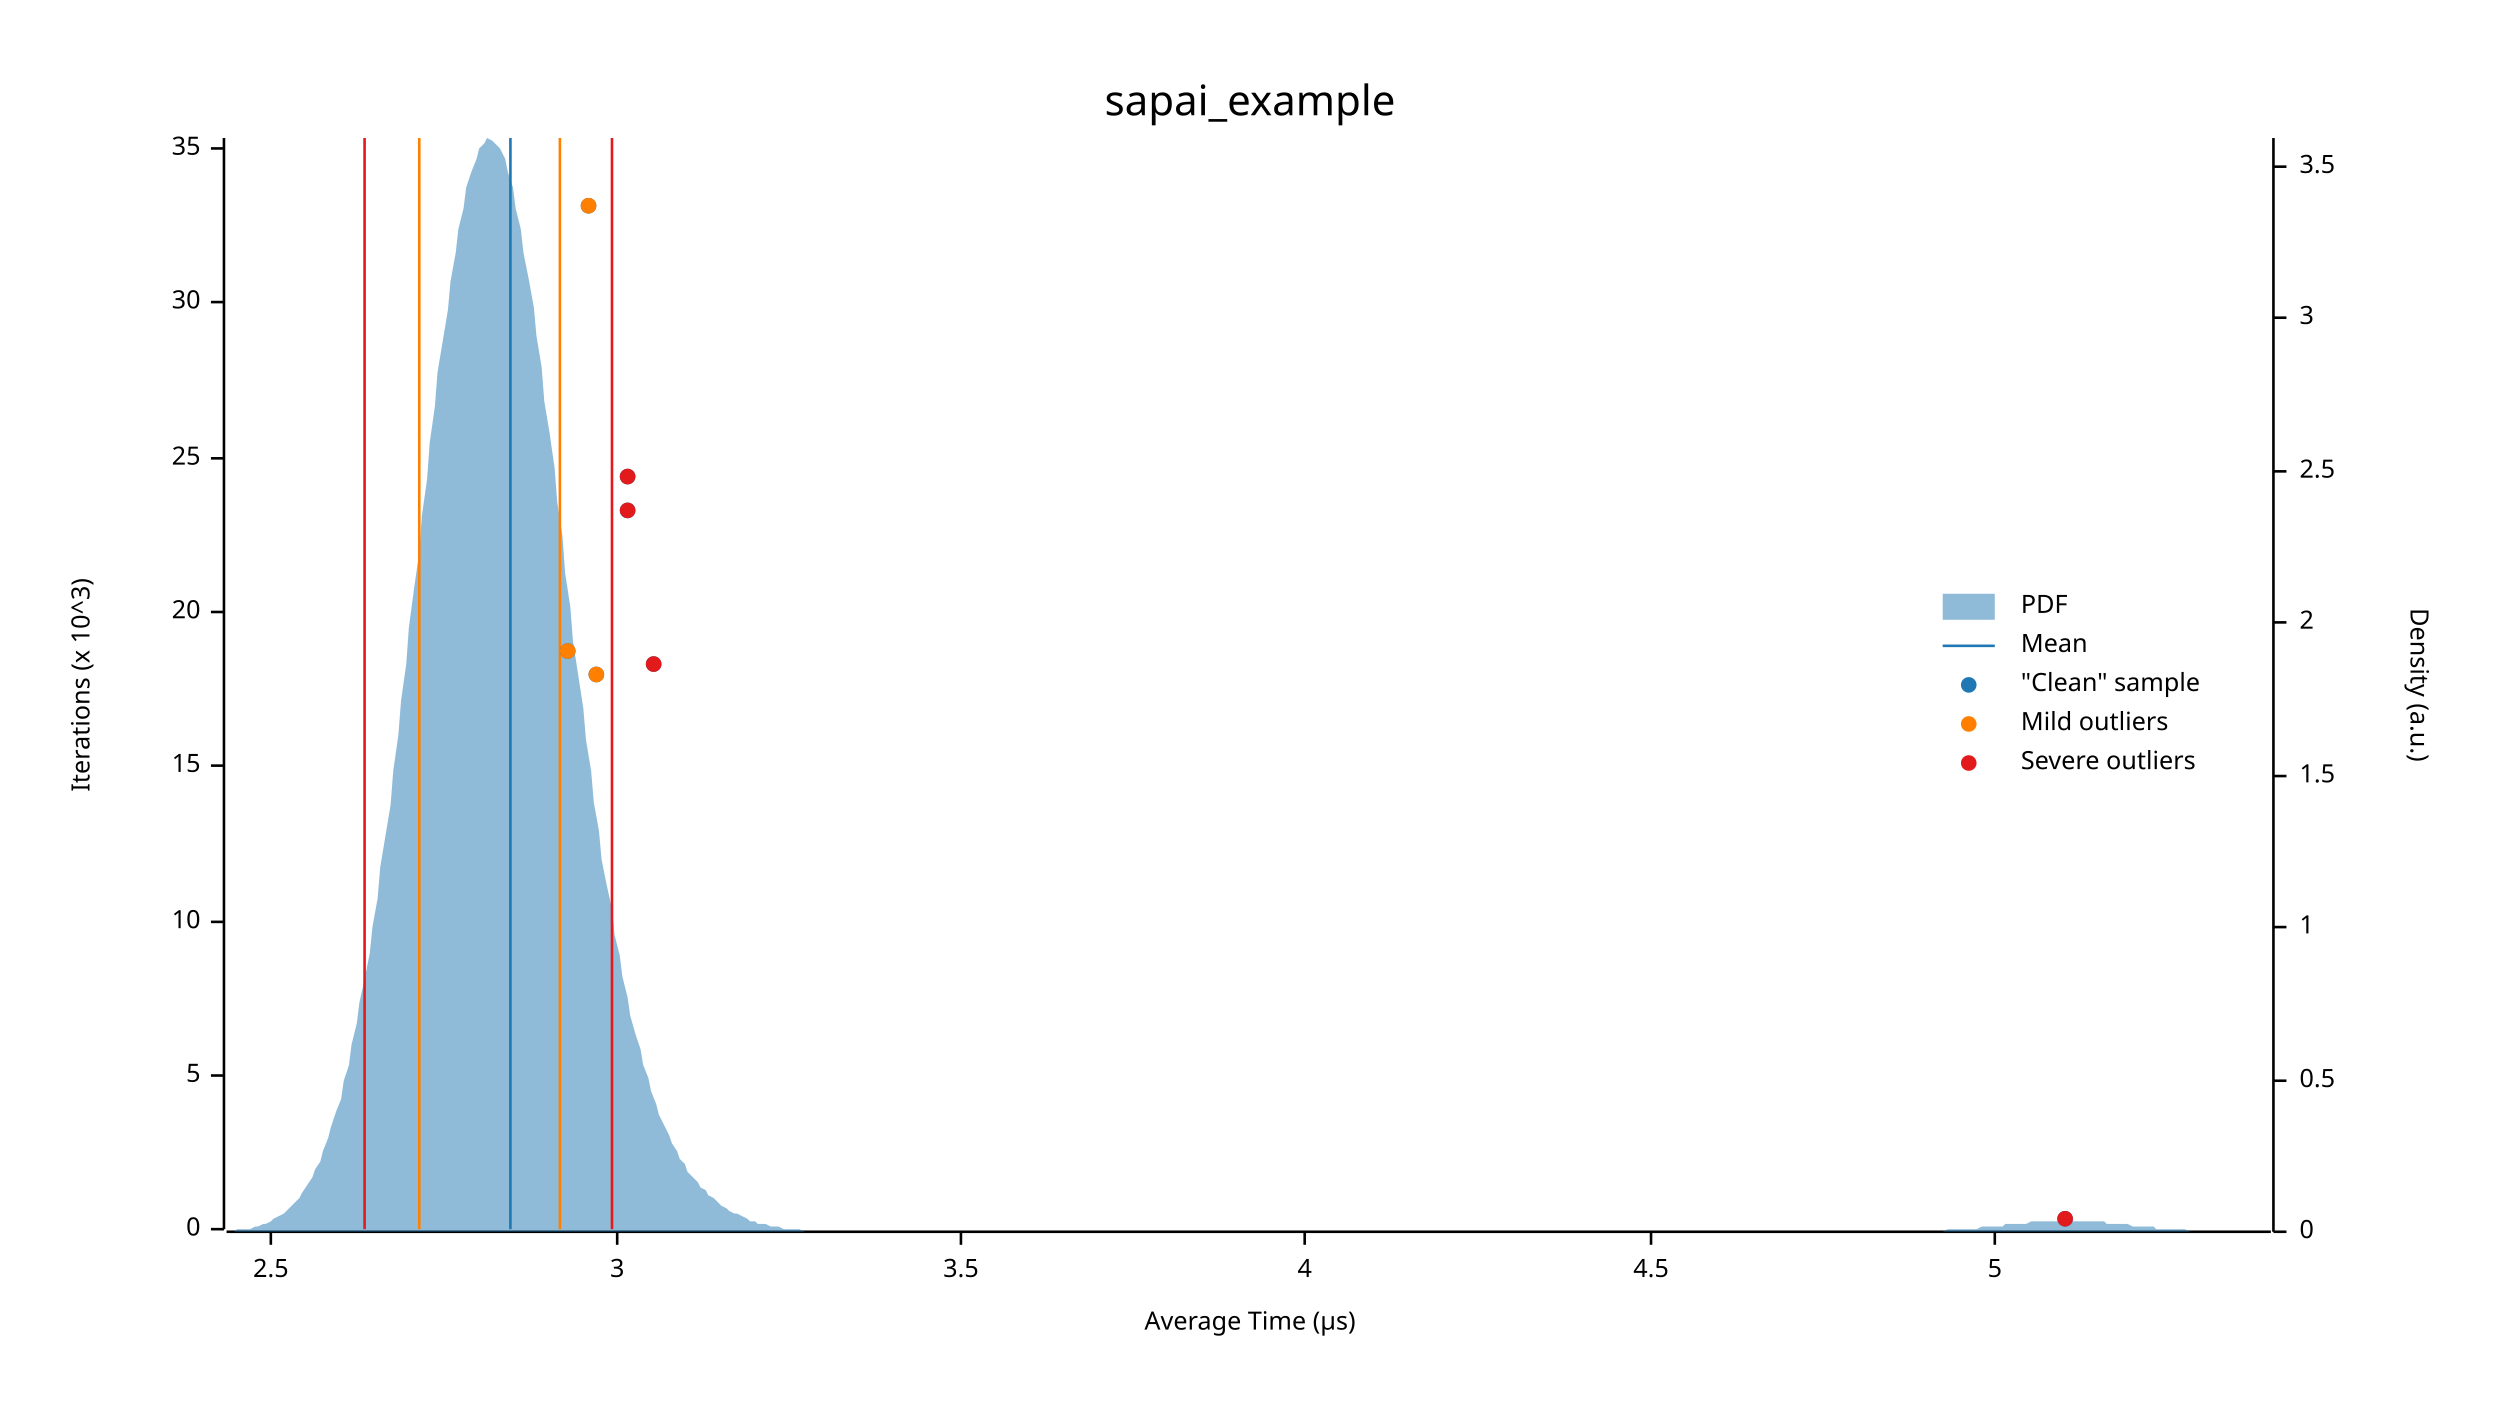
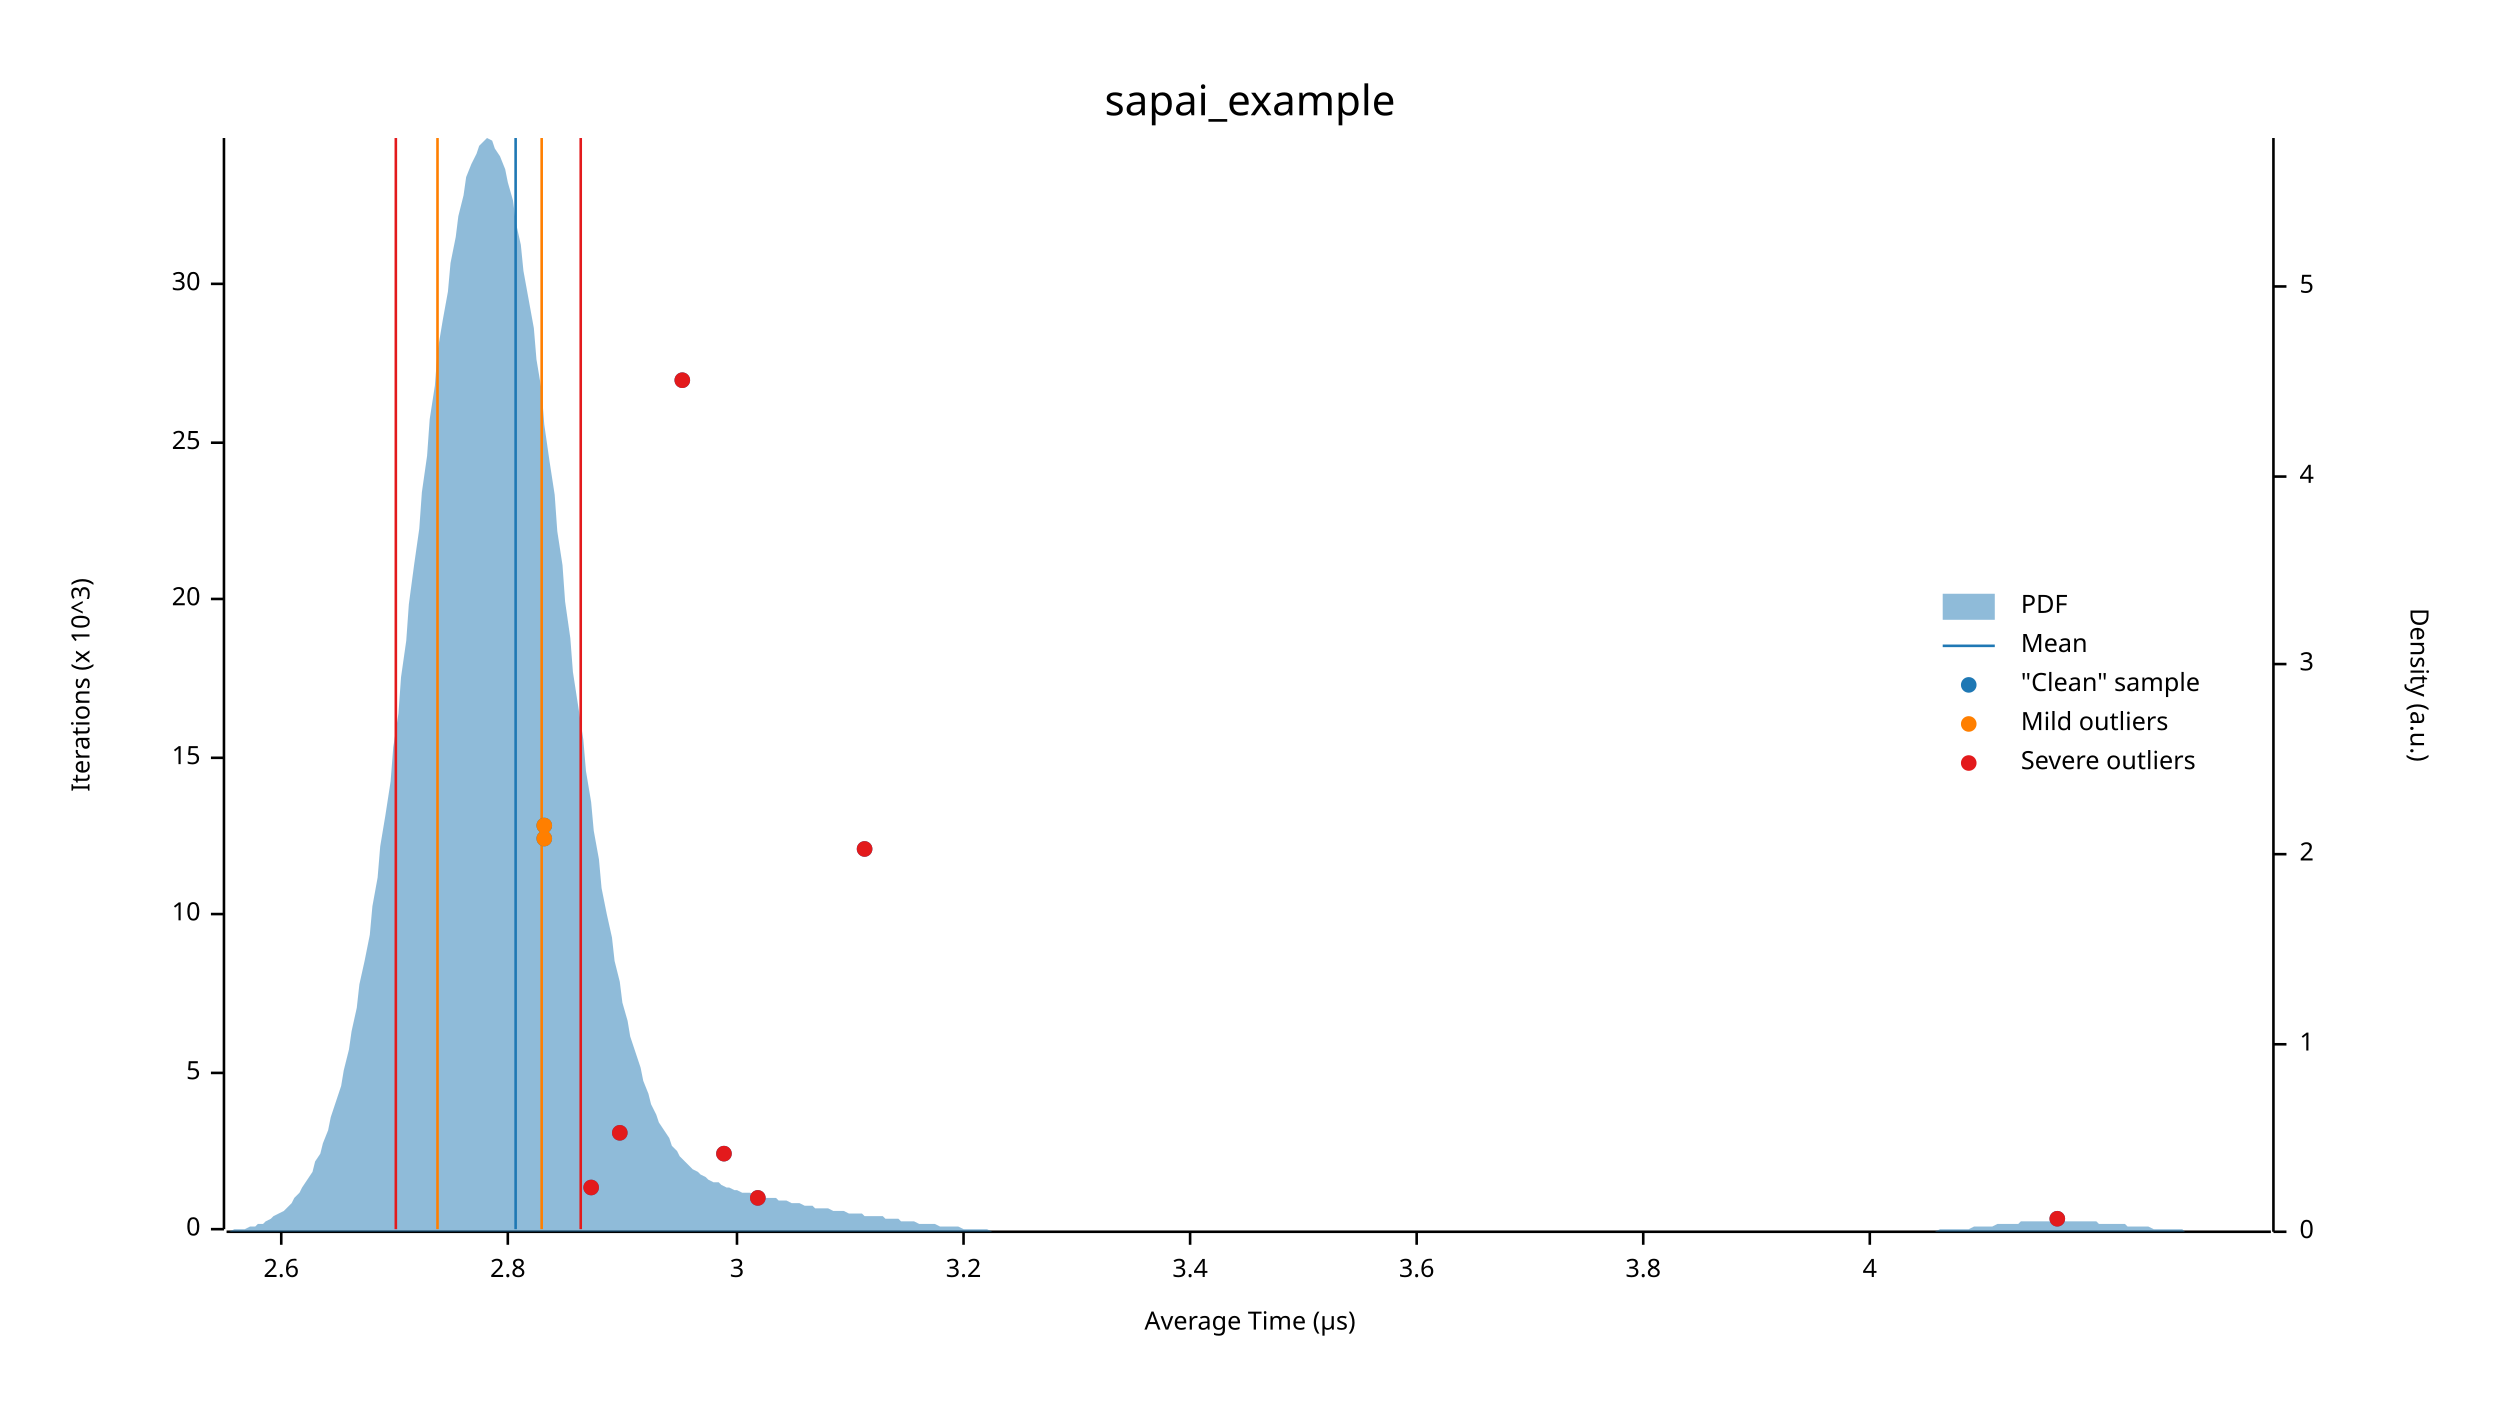
<svg xmlns="http://www.w3.org/2000/svg" width="960" height="540" viewBox="0 0 960 540">
  <text x="480" y="32" dy="0.76em" text-anchor="middle" font-family="sans-serif" font-size="16.129" opacity="1" fill="#000000">
sapai_example
</text>
  <text x="27" y="263" dy="0.76em" text-anchor="middle" font-family="sans-serif" font-size="9.677" opacity="1" fill="#000000" transform="rotate(270, 27, 263)">
Iterations (x 10^3)
</text>
  <text x="480" y="513" dy="-0.5ex" text-anchor="middle" font-family="sans-serif" font-size="9.677" opacity="1" fill="#000000">
Average Time (µs)
</text>
  <polyline fill="none" opacity="1" stroke="#000000" stroke-width="1" points="86,53 86,472 " />
  <text x="77" y="472" dy="0.5ex" text-anchor="end" font-family="sans-serif" font-size="9.677" opacity="1" fill="#000000">
0
</text>
  <polyline fill="none" opacity="1" stroke="#000000" stroke-width="1" points="81,472 86,472 " />
-   <text x="77" y="413" dy="0.5ex" text-anchor="end" font-family="sans-serif" font-size="9.677" opacity="1" fill="#000000">
+   <text x="77" y="412" dy="0.5ex" text-anchor="end" font-family="sans-serif" font-size="9.677" opacity="1" fill="#000000">
5
</text>
-   <polyline fill="none" opacity="1" stroke="#000000" stroke-width="1" points="81,413 86,413 " />
-   <text x="77" y="354" dy="0.5ex" text-anchor="end" font-family="sans-serif" font-size="9.677" opacity="1" fill="#000000">
+   <polyline fill="none" opacity="1" stroke="#000000" stroke-width="1" points="81,412 86,412 " />
+   <text x="77" y="351" dy="0.5ex" text-anchor="end" font-family="sans-serif" font-size="9.677" opacity="1" fill="#000000">
10
</text>
-   <polyline fill="none" opacity="1" stroke="#000000" stroke-width="1" points="81,354 86,354 " />
-   <text x="77" y="294" dy="0.5ex" text-anchor="end" font-family="sans-serif" font-size="9.677" opacity="1" fill="#000000">
+   <polyline fill="none" opacity="1" stroke="#000000" stroke-width="1" points="81,351 86,351 " />
+   <text x="77" y="291" dy="0.5ex" text-anchor="end" font-family="sans-serif" font-size="9.677" opacity="1" fill="#000000">
15
</text>
-   <polyline fill="none" opacity="1" stroke="#000000" stroke-width="1" points="81,294 86,294 " />
-   <text x="77" y="235" dy="0.5ex" text-anchor="end" font-family="sans-serif" font-size="9.677" opacity="1" fill="#000000">
+   <polyline fill="none" opacity="1" stroke="#000000" stroke-width="1" points="81,291 86,291 " />
+   <text x="77" y="230" dy="0.5ex" text-anchor="end" font-family="sans-serif" font-size="9.677" opacity="1" fill="#000000">
20
</text>
-   <polyline fill="none" opacity="1" stroke="#000000" stroke-width="1" points="81,235 86,235 " />
-   <text x="77" y="176" dy="0.5ex" text-anchor="end" font-family="sans-serif" font-size="9.677" opacity="1" fill="#000000">
+   <polyline fill="none" opacity="1" stroke="#000000" stroke-width="1" points="81,230 86,230 " />
+   <text x="77" y="170" dy="0.5ex" text-anchor="end" font-family="sans-serif" font-size="9.677" opacity="1" fill="#000000">
25
</text>
-   <polyline fill="none" opacity="1" stroke="#000000" stroke-width="1" points="81,176 86,176 " />
-   <text x="77" y="116" dy="0.5ex" text-anchor="end" font-family="sans-serif" font-size="9.677" opacity="1" fill="#000000">
+   <polyline fill="none" opacity="1" stroke="#000000" stroke-width="1" points="81,170 86,170 " />
+   <text x="77" y="109" dy="0.5ex" text-anchor="end" font-family="sans-serif" font-size="9.677" opacity="1" fill="#000000">
30
</text>
-   <polyline fill="none" opacity="1" stroke="#000000" stroke-width="1" points="81,116 86,116 " />
-   <text x="77" y="57" dy="0.5ex" text-anchor="end" font-family="sans-serif" font-size="9.677" opacity="1" fill="#000000">
- 35
+   <polyline fill="none" opacity="1" stroke="#000000" stroke-width="1" points="81,109 86,109 " />
+   <polyline fill="none" opacity="1" stroke="#000000" stroke-width="1" points="87,473 872,473 " />
+   <text x="108" y="483" dy="0.76em" text-anchor="middle" font-family="sans-serif" font-size="9.677" opacity="1" fill="#000000">
+ 2.6
</text>
-   <polyline fill="none" opacity="1" stroke="#000000" stroke-width="1" points="81,57 86,57 " />
-   <polyline fill="none" opacity="1" stroke="#000000" stroke-width="1" points="87,473 872,473 " />
-   <text x="104" y="483" dy="0.76em" text-anchor="middle" font-family="sans-serif" font-size="9.677" opacity="1" fill="#000000">
- 2.5
+   <polyline fill="none" opacity="1" stroke="#000000" stroke-width="1" points="108,473 108,478 " />
+   <text x="195" y="483" dy="0.76em" text-anchor="middle" font-family="sans-serif" font-size="9.677" opacity="1" fill="#000000">
+ 2.8
</text>
-   <polyline fill="none" opacity="1" stroke="#000000" stroke-width="1" points="104,473 104,478 " />
-   <text x="237" y="483" dy="0.76em" text-anchor="middle" font-family="sans-serif" font-size="9.677" opacity="1" fill="#000000">
+   <polyline fill="none" opacity="1" stroke="#000000" stroke-width="1" points="195,473 195,478 " />
+   <text x="283" y="483" dy="0.76em" text-anchor="middle" font-family="sans-serif" font-size="9.677" opacity="1" fill="#000000">
3
</text>
-   <polyline fill="none" opacity="1" stroke="#000000" stroke-width="1" points="237,473 237,478 " />
-   <text x="369" y="483" dy="0.76em" text-anchor="middle" font-family="sans-serif" font-size="9.677" opacity="1" fill="#000000">
- 3.5
+   <polyline fill="none" opacity="1" stroke="#000000" stroke-width="1" points="283,473 283,478 " />
+   <text x="370" y="483" dy="0.76em" text-anchor="middle" font-family="sans-serif" font-size="9.677" opacity="1" fill="#000000">
+ 3.2
</text>
-   <polyline fill="none" opacity="1" stroke="#000000" stroke-width="1" points="369,473 369,478 " />
-   <text x="501" y="483" dy="0.76em" text-anchor="middle" font-family="sans-serif" font-size="9.677" opacity="1" fill="#000000">
+   <polyline fill="none" opacity="1" stroke="#000000" stroke-width="1" points="370,473 370,478 " />
+   <text x="457" y="483" dy="0.76em" text-anchor="middle" font-family="sans-serif" font-size="9.677" opacity="1" fill="#000000">
+ 3.4
+ </text>
+   <polyline fill="none" opacity="1" stroke="#000000" stroke-width="1" points="457,473 457,478 " />
+   <text x="544" y="483" dy="0.76em" text-anchor="middle" font-family="sans-serif" font-size="9.677" opacity="1" fill="#000000">
+ 3.6
+ </text>
+   <polyline fill="none" opacity="1" stroke="#000000" stroke-width="1" points="544,473 544,478 " />
+   <text x="631" y="483" dy="0.76em" text-anchor="middle" font-family="sans-serif" font-size="9.677" opacity="1" fill="#000000">
+ 3.8
+ </text>
+   <polyline fill="none" opacity="1" stroke="#000000" stroke-width="1" points="631,473 631,478 " />
+   <text x="718" y="483" dy="0.76em" text-anchor="middle" font-family="sans-serif" font-size="9.677" opacity="1" fill="#000000">
4
</text>
-   <polyline fill="none" opacity="1" stroke="#000000" stroke-width="1" points="501,473 501,478 " />
-   <text x="634" y="483" dy="0.76em" text-anchor="middle" font-family="sans-serif" font-size="9.677" opacity="1" fill="#000000">
- 4.5
- </text>
-   <polyline fill="none" opacity="1" stroke="#000000" stroke-width="1" points="634,473 634,478 " />
-   <text x="766" y="483" dy="0.76em" text-anchor="middle" font-family="sans-serif" font-size="9.677" opacity="1" fill="#000000">
- 5
- </text>
-   <polyline fill="none" opacity="1" stroke="#000000" stroke-width="1" points="766,473 766,478 " />
+   <polyline fill="none" opacity="1" stroke="#000000" stroke-width="1" points="718,473 718,478 " />
  <text x="933" y="263" dy="0.76em" text-anchor="middle" font-family="sans-serif" font-size="9.677" opacity="1" fill="#000000" transform="rotate(90, 933, 263)">
Density (a.u.)
</text>
  <polyline fill="none" opacity="1" stroke="#000000" stroke-width="1" points="873,53 873,473 " />
  <text x="883" y="473" dy="0.5ex" text-anchor="start" font-family="sans-serif" font-size="9.677" opacity="1" fill="#000000">
0
</text>
  <polyline fill="none" opacity="1" stroke="#000000" stroke-width="1" points="873,473 878,473 " />
-   <text x="883" y="415" dy="0.5ex" text-anchor="start" font-family="sans-serif" font-size="9.677" opacity="1" fill="#000000">
- 0.5
- </text>
-   <polyline fill="none" opacity="1" stroke="#000000" stroke-width="1" points="873,415 878,415 " />
-   <text x="883" y="356" dy="0.5ex" text-anchor="start" font-family="sans-serif" font-size="9.677" opacity="1" fill="#000000">
+   <text x="883" y="401" dy="0.5ex" text-anchor="start" font-family="sans-serif" font-size="9.677" opacity="1" fill="#000000">
1
</text>
-   <polyline fill="none" opacity="1" stroke="#000000" stroke-width="1" points="873,356 878,356 " />
-   <text x="883" y="298" dy="0.5ex" text-anchor="start" font-family="sans-serif" font-size="9.677" opacity="1" fill="#000000">
- 1.5
- </text>
-   <polyline fill="none" opacity="1" stroke="#000000" stroke-width="1" points="873,298 878,298 " />
-   <text x="883" y="239" dy="0.5ex" text-anchor="start" font-family="sans-serif" font-size="9.677" opacity="1" fill="#000000">
+   <polyline fill="none" opacity="1" stroke="#000000" stroke-width="1" points="873,401 878,401 " />
+   <text x="883" y="328" dy="0.5ex" text-anchor="start" font-family="sans-serif" font-size="9.677" opacity="1" fill="#000000">
2
</text>
-   <polyline fill="none" opacity="1" stroke="#000000" stroke-width="1" points="873,239 878,239 " />
-   <text x="883" y="181" dy="0.5ex" text-anchor="start" font-family="sans-serif" font-size="9.677" opacity="1" fill="#000000">
- 2.5
- </text>
-   <polyline fill="none" opacity="1" stroke="#000000" stroke-width="1" points="873,181 878,181 " />
-   <text x="883" y="122" dy="0.5ex" text-anchor="start" font-family="sans-serif" font-size="9.677" opacity="1" fill="#000000">
+   <polyline fill="none" opacity="1" stroke="#000000" stroke-width="1" points="873,328 878,328 " />
+   <text x="883" y="255" dy="0.5ex" text-anchor="start" font-family="sans-serif" font-size="9.677" opacity="1" fill="#000000">
3
</text>
-   <polyline fill="none" opacity="1" stroke="#000000" stroke-width="1" points="873,122 878,122 " />
-   <text x="883" y="64" dy="0.5ex" text-anchor="start" font-family="sans-serif" font-size="9.677" opacity="1" fill="#000000">
- 3.5
+   <polyline fill="none" opacity="1" stroke="#000000" stroke-width="1" points="873,255 878,255 " />
+   <text x="883" y="183" dy="0.5ex" text-anchor="start" font-family="sans-serif" font-size="9.677" opacity="1" fill="#000000">
+ 4
</text>
-   <polyline fill="none" opacity="1" stroke="#000000" stroke-width="1" points="873,64 878,64 " />
-   <polygon opacity="0.5" fill="#1F78B4" points="87,473 88,473 90,473 91,472 93,472 94,472 96,472 98,471 99,471 101,470 102,470 104,469 105,468 107,467 109,466 110,465 112,463 113,462 115,460 116,458 118,455 120,452 121,449 123,446 124,442 126,437 127,433 129,427 131,422 132,415 134,409 135,401 137,393 138,385 140,376 142,366 143,356 145,345 146,333 148,321 150,309 151,296 153,282 154,269 156,255 157,241 159,226 161,212 162,198 164,184 165,170 167,156 168,143 170,131 172,119 173,108 175,97 176,88 178,80 179,72 181,66 183,61 184,57 186,55 187,53 189,54 190,55 192,57 194,61 195,66 197,72 198,80 200,88 201,97 203,107 205,118 206,129 208,141 209,154 211,166 213,180 214,193 216,206 217,220 219,233 220,246 222,259 224,272 225,284 227,296 228,308 230,319 231,330 233,340 235,349 236,359 238,367 239,375 241,383 242,390 244,397 246,403 247,409 249,414 250,419 252,424 253,428 255,432 257,436 258,439 260,442 261,445 263,447 264,450 266,452 268,454 269,456 271,457 272,459 274,460 276,462 277,463 279,464 280,465 282,466 283,466 285,467 287,468 288,469 290,469 291,470 293,470 294,470 296,471 298,471 299,471 301,472 302,472 304,472 305,472 307,472 309,473 310,473 312,473 313,473 315,473 316,473 318,473 320,473 321,473 323,473 324,473 326,473 327,473 329,473 331,473 332,473 334,473 335,473 337,473 339,473 340,473 342,473 343,473 345,473 346,473 348,473 350,473 351,473 353,473 354,473 356,473 357,473 359,473 361,473 362,473 364,473 365,473 367,473 368,473 370,473 372,473 373,473 375,473 376,473 378,473 379,473 381,473 383,473 384,473 386,473 387,473 389,473 391,473 392,473 394,473 395,473 397,473 398,473 400,473 402,473 403,473 405,473 406,473 408,473 409,473 411,473 413,473 414,473 416,473 417,473 419,473 420,473 422,473 424,473 425,473 427,473 428,473 430,473 431,473 433,473 435,473 436,473 438,473 439,473 441,473 442,473 444,473 446,473 447,473 449,473 450,473 452,473 454,473 455,473 457,473 458,473 460,473 461,473 463,473 465,473 466,473 468,473 469,473 471,473 472,473 474,473 476,473 477,473 479,473 480,473 482,473 483,473 485,473 487,473 488,473 490,473 491,473 493,473 494,473 496,473 498,473 499,473 501,473 502,473 504,473 505,473 507,473 509,473 510,473 512,473 513,473 515,473 517,473 518,473 520,473 521,473 523,473 524,473 526,473 528,473 529,473 531,473 532,473 534,473 535,473 537,473 539,473 540,473 542,473 543,473 545,473 546,473 548,473 550,473 551,473 553,473 554,473 556,473 557,473 559,473 561,473 562,473 564,473 565,473 567,473 568,473 570,473 572,473 573,473 575,473 576,473 578,473 580,473 581,473 583,473 584,473 586,473 587,473 589,473 591,473 592,473 594,473 595,473 597,473 598,473 600,473 602,473 603,473 605,473 606,473 608,473 609,473 611,473 613,473 614,473 616,473 617,473 619,473 620,473 622,473 624,473 625,473 627,473 628,473 630,473 632,473 633,473 635,473 636,473 638,473 639,473 641,473 643,473 644,473 646,473 647,473 649,473 650,473 652,473 654,473 655,473 657,473 658,473 660,473 661,473 663,473 665,473 666,473 668,473 669,473 671,473 672,473 674,473 676,473 677,473 679,473 680,473 682,473 683,473 685,473 687,473 688,473 690,473 691,473 693,473 695,473 696,473 698,473 699,473 701,473 702,473 704,473 706,473 707,473 709,473 710,473 712,473 713,473 715,473 717,473 718,473 720,473 721,473 723,473 724,473 726,473 728,473 729,473 731,473 732,473 734,473 735,473 737,473 739,473 740,473 742,473 743,473 745,473 746,473 748,472 750,472 751,472 753,472 754,472 756,472 758,472 759,472 761,471 762,471 764,471 765,471 767,471 769,471 770,470 772,470 773,470 775,470 776,470 778,470 780,469 781,469 783,469 784,469 786,469 787,469 789,469 791,469 792,469 794,469 795,469 797,469 798,469 800,469 802,469 803,469 805,469 806,469 808,469 809,470 811,470 813,470 814,470 816,470 817,470 819,471 821,471 822,471 824,471 825,471 827,471 828,472 830,472 832,472 833,472 835,472 836,472 838,472 839,472 841,473 843,473 844,473 846,473 847,473 849,473 850,473 852,473 854,473 855,473 857,473 858,473 860,473 861,473 863,473 865,473 866,473 868,473 869,473 871,473 873,473 873,473 87,473 " />
-   <polyline fill="none" opacity="1" stroke="#1F78B4" stroke-width="1" points="196,472 196,53 " />
-   <polyline fill="none" opacity="1" stroke="#FF7F00" stroke-width="1" points="161,472 161,53 " />
-   <polyline fill="none" opacity="1" stroke="#FF7F00" stroke-width="1" points="215,472 215,53 " />
-   <polyline fill="none" opacity="1" stroke="#E31A1C" stroke-width="1" points="140,472 140,53 " />
-   <polyline fill="none" opacity="1" stroke="#E31A1C" stroke-width="1" points="235,472 235,53 " />
-   <circle cx="793" cy="468" r="3" opacity="1" fill="#1F78B4" stroke="none" stroke-width="1" />
-   <circle cx="229" cy="259" r="3" opacity="1" fill="#1F78B4" stroke="none" stroke-width="1" />
-   <circle cx="251" cy="255" r="3" opacity="1" fill="#1F78B4" stroke="none" stroke-width="1" />
-   <circle cx="218" cy="250" r="3" opacity="1" fill="#1F78B4" stroke="none" stroke-width="1" />
-   <circle cx="241" cy="196" r="3" opacity="1" fill="#1F78B4" stroke="none" stroke-width="1" />
-   <circle cx="241" cy="183" r="3" opacity="1" fill="#1F78B4" stroke="none" stroke-width="1" />
-   <circle cx="226" cy="79" r="3" opacity="1" fill="#1F78B4" stroke="none" stroke-width="1" />
-   <circle cx="229" cy="259" r="3" opacity="1" fill="#FF7F00" stroke="none" stroke-width="1" />
-   <circle cx="218" cy="250" r="3" opacity="1" fill="#FF7F00" stroke="none" stroke-width="1" />
-   <circle cx="226" cy="79" r="3" opacity="1" fill="#FF7F00" stroke="none" stroke-width="1" />
-   <circle cx="793" cy="468" r="3" opacity="1" fill="#E31A1C" stroke="none" stroke-width="1" />
-   <circle cx="251" cy="255" r="3" opacity="1" fill="#E31A1C" stroke="none" stroke-width="1" />
-   <circle cx="241" cy="196" r="3" opacity="1" fill="#E31A1C" stroke="none" stroke-width="1" />
-   <circle cx="241" cy="183" r="3" opacity="1" fill="#E31A1C" stroke="none" stroke-width="1" />
+   <polyline fill="none" opacity="1" stroke="#000000" stroke-width="1" points="873,183 878,183 " />
+   <text x="883" y="110" dy="0.5ex" text-anchor="start" font-family="sans-serif" font-size="9.677" opacity="1" fill="#000000">
+ 5
+ </text>
+   <polyline fill="none" opacity="1" stroke="#000000" stroke-width="1" points="873,110 878,110 " />
+   <polygon opacity="0.5" fill="#1F78B4" points="87,473 88,473 90,472 91,472 93,472 94,472 96,471 98,471 99,470 101,470 102,469 104,468 105,467 107,466 109,465 110,464 112,462 113,460 115,458 116,456 118,453 120,450 121,446 123,443 124,439 126,434 127,429 129,423 131,417 132,411 134,403 135,396 137,387 138,378 140,369 142,359 143,348 145,337 146,325 148,313 150,300 151,287 153,274 154,260 156,246 157,232 159,217 161,203 162,189 164,175 165,161 167,148 168,135 170,123 172,112 173,101 175,91 176,83 178,75 179,68 181,63 183,59 184,56 186,54 187,53 189,54 190,57 192,60 194,65 195,70 197,77 198,85 200,94 201,104 203,115 205,126 206,138 208,150 209,163 211,177 213,190 214,204 216,217 217,231 219,245 220,258 222,271 224,284 225,296 227,308 228,319 230,330 231,341 233,351 235,360 236,369 238,377 239,385 241,392 242,398 244,404 246,410 247,415 249,420 250,424 252,428 253,431 255,434 257,437 258,440 260,442 261,444 263,446 264,447 266,449 268,450 269,451 271,452 272,453 274,454 276,454 277,455 279,456 280,456 282,457 283,457 285,458 287,458 288,458 290,459 291,459 293,459 294,460 296,460 298,460 299,461 301,461 302,461 304,462 305,462 307,462 309,463 310,463 312,463 313,464 315,464 316,464 318,464 320,465 321,465 323,465 324,465 326,466 327,466 329,466 331,466 332,467 334,467 335,467 337,467 339,467 340,468 342,468 343,468 345,468 346,469 348,469 350,469 351,469 353,470 354,470 356,470 357,470 359,470 361,471 362,471 364,471 365,471 367,471 368,471 370,472 372,472 373,472 375,472 376,472 378,472 379,472 381,473 383,473 384,473 386,473 387,473 389,473 391,473 392,473 394,473 395,473 397,473 398,473 400,473 402,473 403,473 405,473 406,473 408,473 409,473 411,473 413,473 414,473 416,473 417,473 419,473 420,473 422,473 424,473 425,473 427,473 428,473 430,473 431,473 433,473 435,473 436,473 438,473 439,473 441,473 442,473 444,473 446,473 447,473 449,473 450,473 452,473 454,473 455,473 457,473 458,473 460,473 461,473 463,473 465,473 466,473 468,473 469,473 471,473 472,473 474,473 476,473 477,473 479,473 480,473 482,473 483,473 485,473 487,473 488,473 490,473 491,473 493,473 494,473 496,473 498,473 499,473 501,473 502,473 504,473 505,473 507,473 509,473 510,473 512,473 513,473 515,473 517,473 518,473 520,473 521,473 523,473 524,473 526,473 528,473 529,473 531,473 532,473 534,473 535,473 537,473 539,473 540,473 542,473 543,473 545,473 546,473 548,473 550,473 551,473 553,473 554,473 556,473 557,473 559,473 561,473 562,473 564,473 565,473 567,473 568,473 570,473 572,473 573,473 575,473 576,473 578,473 580,473 581,473 583,473 584,473 586,473 587,473 589,473 591,473 592,473 594,473 595,473 597,473 598,473 600,473 602,473 603,473 605,473 606,473 608,473 609,473 611,473 613,473 614,473 616,473 617,473 619,473 620,473 622,473 624,473 625,473 627,473 628,473 630,473 632,473 633,473 635,473 636,473 638,473 639,473 641,473 643,473 644,473 646,473 647,473 649,473 650,473 652,473 654,473 655,473 657,473 658,473 660,473 661,473 663,473 665,473 666,473 668,473 669,473 671,473 672,473 674,473 676,473 677,473 679,473 680,473 682,473 683,473 685,473 687,473 688,473 690,473 691,473 693,473 695,473 696,473 698,473 699,473 701,473 702,473 704,473 706,473 707,473 709,473 710,473 712,473 713,473 715,473 717,473 718,473 720,473 721,473 723,473 724,473 726,473 728,473 729,473 731,473 732,473 734,473 735,473 737,473 739,473 740,473 742,473 743,473 745,472 746,472 748,472 750,472 751,472 753,472 754,472 756,472 758,471 759,471 761,471 762,471 764,471 765,471 767,470 769,470 770,470 772,470 773,470 775,470 776,469 778,469 780,469 781,469 783,469 784,469 786,469 787,469 789,469 791,469 792,469 794,469 795,469 797,469 798,469 800,469 802,469 803,469 805,469 806,470 808,470 809,470 811,470 813,470 814,470 816,470 817,471 819,471 821,471 822,471 824,471 825,471 827,472 828,472 830,472 832,472 833,472 835,472 836,472 838,472 839,473 841,473 843,473 844,473 846,473 847,473 849,473 850,473 852,473 854,473 855,473 857,473 858,473 860,473 861,473 863,473 865,473 866,473 868,473 869,473 871,473 873,473 873,473 87,473 " />
+   <polyline fill="none" opacity="1" stroke="#1F78B4" stroke-width="1" points="198,472 198,53 " />
+   <polyline fill="none" opacity="1" stroke="#FF7F00" stroke-width="1" points="168,472 168,53 " />
+   <polyline fill="none" opacity="1" stroke="#FF7F00" stroke-width="1" points="208,472 208,53 " />
+   <polyline fill="none" opacity="1" stroke="#E31A1C" stroke-width="1" points="152,472 152,53 " />
+   <polyline fill="none" opacity="1" stroke="#E31A1C" stroke-width="1" points="223,472 223,53 " />
+   <circle cx="790" cy="468" r="3" opacity="1" fill="#1F78B4" stroke="none" stroke-width="1" />
+   <circle cx="291" cy="460" r="3" opacity="1" fill="#1F78B4" stroke="none" stroke-width="1" />
+   <circle cx="227" cy="456" r="3" opacity="1" fill="#1F78B4" stroke="none" stroke-width="1" />
+   <circle cx="278" cy="443" r="3" opacity="1" fill="#1F78B4" stroke="none" stroke-width="1" />
+   <circle cx="238" cy="435" r="3" opacity="1" fill="#1F78B4" stroke="none" stroke-width="1" />
+   <circle cx="332" cy="326" r="3" opacity="1" fill="#1F78B4" stroke="none" stroke-width="1" />
+   <circle cx="209" cy="322" r="3" opacity="1" fill="#1F78B4" stroke="none" stroke-width="1" />
+   <circle cx="209" cy="317" r="3" opacity="1" fill="#1F78B4" stroke="none" stroke-width="1" />
+   <circle cx="262" cy="146" r="3" opacity="1" fill="#1F78B4" stroke="none" stroke-width="1" />
+   <circle cx="209" cy="322" r="3" opacity="1" fill="#FF7F00" stroke="none" stroke-width="1" />
+   <circle cx="209" cy="317" r="3" opacity="1" fill="#FF7F00" stroke="none" stroke-width="1" />
+   <circle cx="790" cy="468" r="3" opacity="1" fill="#E31A1C" stroke="none" stroke-width="1" />
+   <circle cx="291" cy="460" r="3" opacity="1" fill="#E31A1C" stroke="none" stroke-width="1" />
+   <circle cx="227" cy="456" r="3" opacity="1" fill="#E31A1C" stroke="none" stroke-width="1" />
+   <circle cx="278" cy="443" r="3" opacity="1" fill="#E31A1C" stroke="none" stroke-width="1" />
+   <circle cx="238" cy="435" r="3" opacity="1" fill="#E31A1C" stroke="none" stroke-width="1" />
+   <circle cx="332" cy="326" r="3" opacity="1" fill="#E31A1C" stroke="none" stroke-width="1" />
+   <circle cx="262" cy="146" r="3" opacity="1" fill="#E31A1C" stroke="none" stroke-width="1" />
  <text x="776" y="228" dy="0.76em" text-anchor="start" font-family="sans-serif" font-size="9.677" opacity="1" fill="#000000">
PDF
</text>
  <text x="776" y="243" dy="0.76em" text-anchor="start" font-family="sans-serif" font-size="9.677" opacity="1" fill="#000000">
Mean
</text>
  <text x="776" y="258" dy="0.76em" text-anchor="start" font-family="sans-serif" font-size="9.677" opacity="1" fill="#000000">
"Clean" sample
</text>
  <text x="776" y="273" dy="0.76em" text-anchor="start" font-family="sans-serif" font-size="9.677" opacity="1" fill="#000000">
Mild outliers
</text>
  <text x="776" y="288" dy="0.76em" text-anchor="start" font-family="sans-serif" font-size="9.677" opacity="1" fill="#000000">
Severe outliers
</text>
  <rect x="746" y="228" width="20" height="10" opacity="0.5" fill="#1F78B4" stroke="none" />
  <polyline fill="none" opacity="1" stroke="#1F78B4" stroke-width="1" points="746,248 766,248 " />
  <circle cx="756" cy="263" r="3" opacity="1" fill="#1F78B4" stroke="none" stroke-width="1" />
  <circle cx="756" cy="278" r="3" opacity="1" fill="#FF7F00" stroke="none" stroke-width="1" />
  <circle cx="756" cy="293" r="3" opacity="1" fill="#E31A1C" stroke="none" stroke-width="1" />
</svg>
